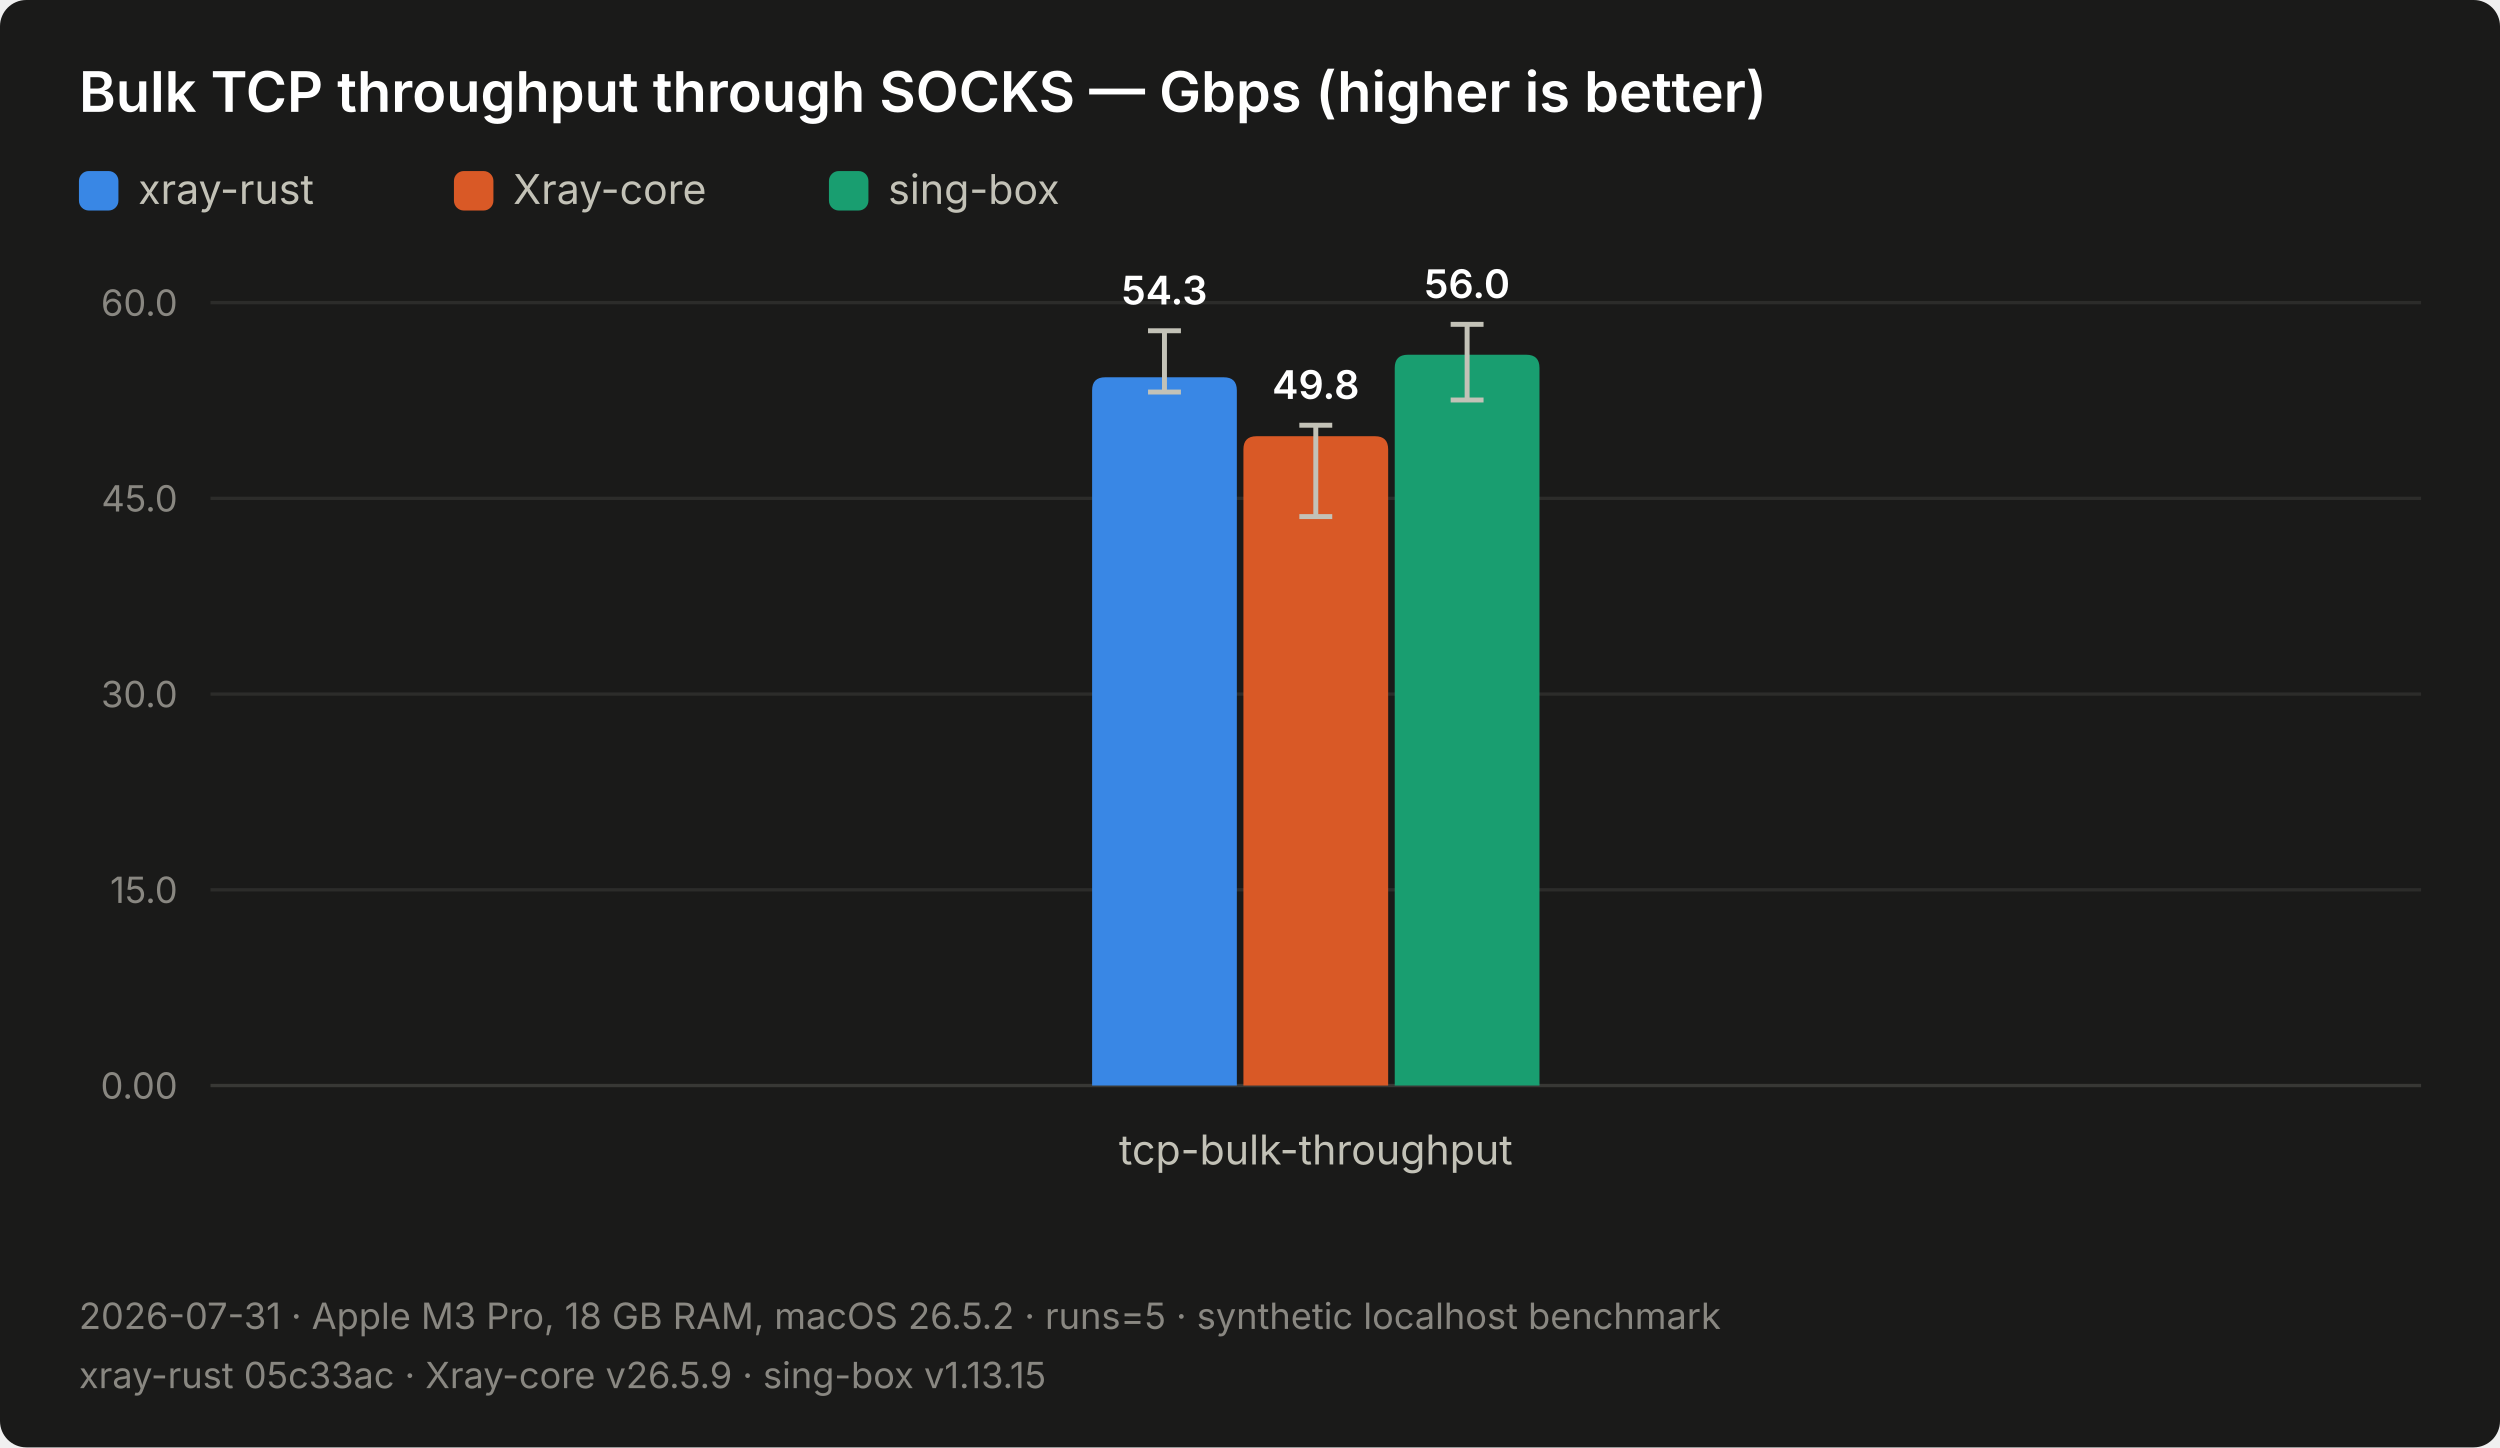
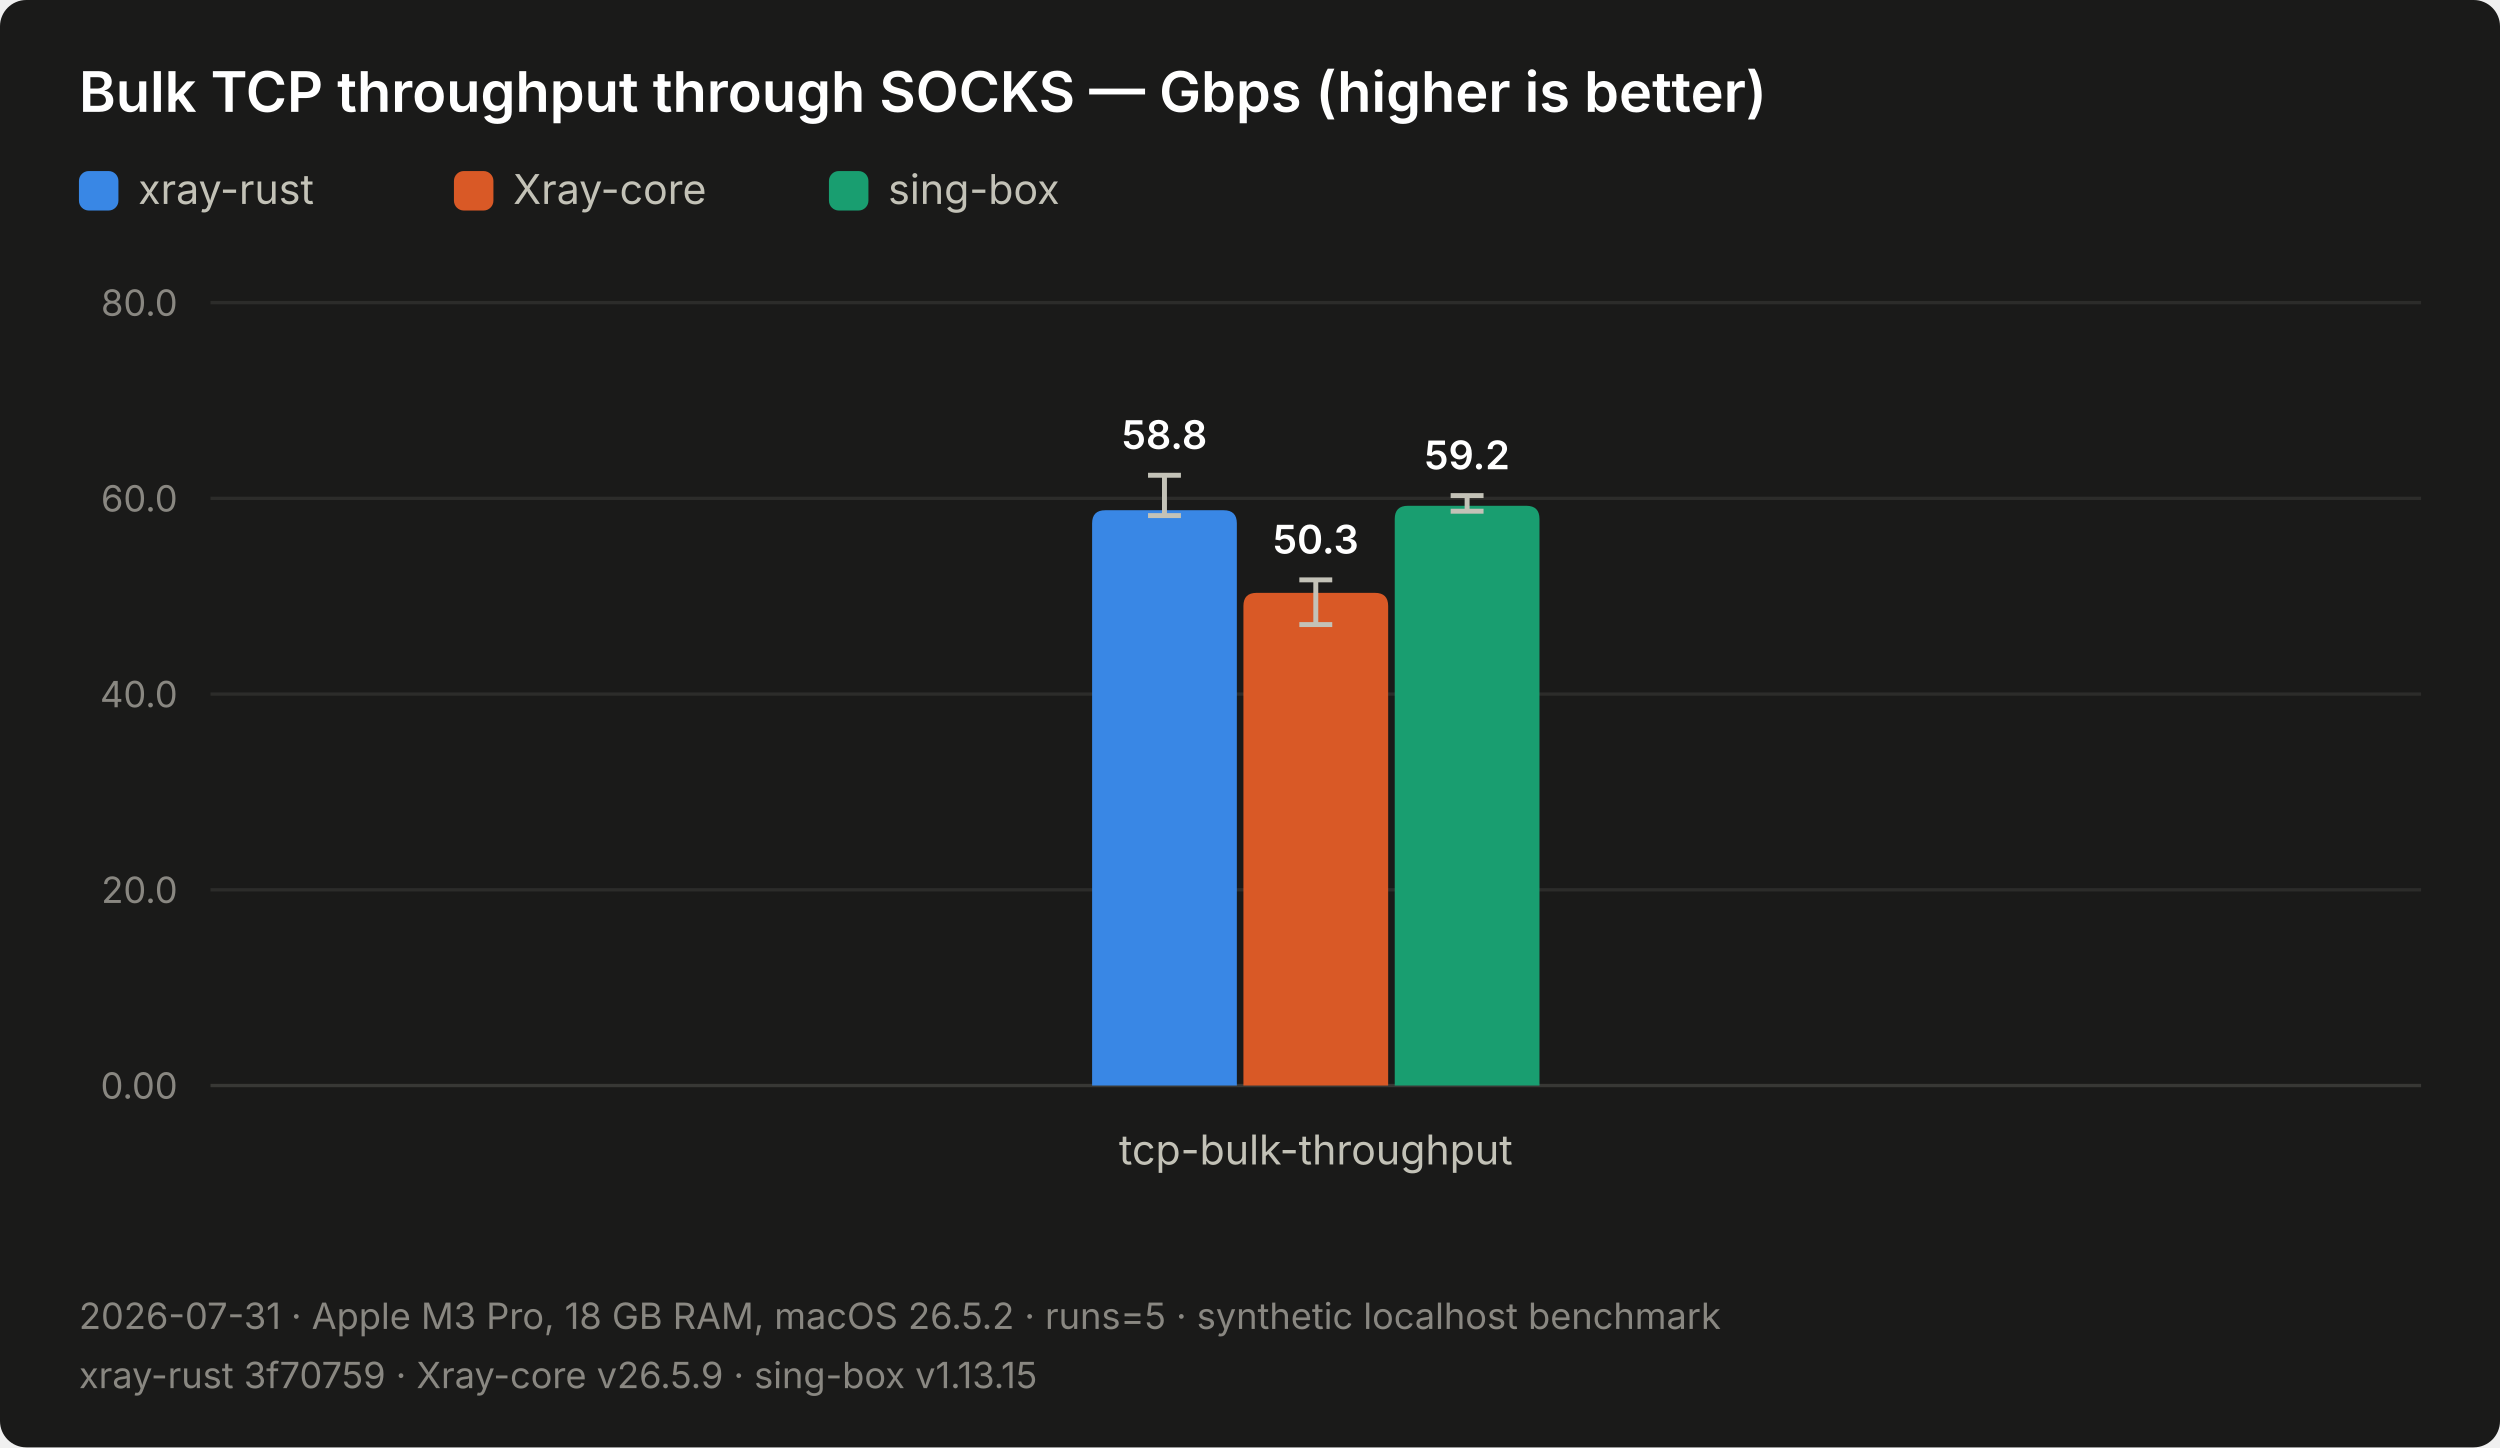
<svg xmlns="http://www.w3.org/2000/svg" width="760" height="440" viewBox="0 0 760 440" role="img" aria-label="Bulk TCP throughput through SOCKS — Gbps (higher is better)">
  <rect width="760" height="440" fill="#1a1a19" rx="8" />
  <text x="24" y="34" font-family="system-ui, -apple-system, 'Segoe UI', sans-serif" font-size="17" font-weight="600" fill="#ffffff">Bulk TCP throughput through SOCKS — Gbps (higher is better)</text>
  <rect x="24.00" y="52" width="12" height="12" rx="3" fill="#3987e5" />
  <text x="42.00" y="62" font-family="system-ui, -apple-system, 'Segoe UI', sans-serif" font-size="12.5" fill="#c3c2b7">xray-rust</text>
  <rect x="138.00" y="52" width="12" height="12" rx="3" fill="#d95926" />
  <text x="156.00" y="62" font-family="system-ui, -apple-system, 'Segoe UI', sans-serif" font-size="12.5" fill="#c3c2b7">Xray-core</text>
  <rect x="252.00" y="52" width="12" height="12" rx="3" fill="#199e70" />
  <text x="270.00" y="62" font-family="system-ui, -apple-system, 'Segoe UI', sans-serif" font-size="12.5" fill="#c3c2b7">sing-box</text>
  <text x="54" y="334.00" font-family="system-ui, -apple-system, 'Segoe UI', sans-serif" font-size="11" fill="#898781" text-anchor="end">0.00</text>
  <line x1="64" y1="270.50" x2="736" y2="270.50" stroke="#2c2c2a" stroke-width="1" />
-   <text x="54" y="274.50" font-family="system-ui, -apple-system, 'Segoe UI', sans-serif" font-size="11" fill="#898781" text-anchor="end">15.0</text>
+   <text x="54" y="274.50" font-family="system-ui, -apple-system, 'Segoe UI', sans-serif" font-size="11" fill="#898781" text-anchor="end">20.0</text>
  <line x1="64" y1="211.00" x2="736" y2="211.00" stroke="#2c2c2a" stroke-width="1" />
-   <text x="54" y="215.00" font-family="system-ui, -apple-system, 'Segoe UI', sans-serif" font-size="11" fill="#898781" text-anchor="end">30.0</text>
+   <text x="54" y="215.00" font-family="system-ui, -apple-system, 'Segoe UI', sans-serif" font-size="11" fill="#898781" text-anchor="end">40.0</text>
  <line x1="64" y1="151.50" x2="736" y2="151.50" stroke="#2c2c2a" stroke-width="1" />
-   <text x="54" y="155.50" font-family="system-ui, -apple-system, 'Segoe UI', sans-serif" font-size="11" fill="#898781" text-anchor="end">45.0</text>
+   <text x="54" y="155.50" font-family="system-ui, -apple-system, 'Segoe UI', sans-serif" font-size="11" fill="#898781" text-anchor="end">60.0</text>
  <line x1="64" y1="92.00" x2="736" y2="92.00" stroke="#2c2c2a" stroke-width="1" />
-   <text x="54" y="96.00" font-family="system-ui, -apple-system, 'Segoe UI', sans-serif" font-size="11" fill="#898781" text-anchor="end">60.0</text>
+   <text x="54" y="96.00" font-family="system-ui, -apple-system, 'Segoe UI', sans-serif" font-size="11" fill="#898781" text-anchor="end">80.0</text>
  <line x1="64" y1="330" x2="736" y2="330" stroke="#383835" stroke-width="1" />
-   <path d="M 332.00 330.00 L 332.00 118.69 Q 332.00 114.69 336.00 114.69 L 372.00 114.69 Q 376.00 114.69 376.00 118.69 L 376.00 330.00 Z" fill="#3987e5" />
-   <line x1="354.00" y1="119.18" x2="354.00" y2="100.55" stroke="#c3c2b7" stroke-width="1.5" />
-   <line x1="349.00" y1="119.18" x2="359.00" y2="119.18" stroke="#c3c2b7" stroke-width="1.5" />
-   <line x1="349.00" y1="100.55" x2="359.00" y2="100.55" stroke="#c3c2b7" stroke-width="1.5" />
-   <text x="354.00" y="92.55" font-family="system-ui, -apple-system, 'Segoe UI', sans-serif" font-size="12" font-weight="600" fill="#ffffff" text-anchor="middle">54.3</text>
-   <path d="M 378.00 330.00 L 378.00 136.61 Q 378.00 132.61 382.00 132.61 L 418.00 132.61 Q 422.00 132.61 422.00 136.61 L 422.00 330.00 Z" fill="#d95926" />
-   <line x1="400.00" y1="157.04" x2="400.00" y2="129.27" stroke="#c3c2b7" stroke-width="1.5" />
-   <line x1="395.00" y1="157.04" x2="405.00" y2="157.04" stroke="#c3c2b7" stroke-width="1.5" />
-   <line x1="395.00" y1="129.27" x2="405.00" y2="129.27" stroke="#c3c2b7" stroke-width="1.5" />
-   <text x="400.00" y="121.27" font-family="system-ui, -apple-system, 'Segoe UI', sans-serif" font-size="12" font-weight="600" fill="#ffffff" text-anchor="middle">49.8</text>
-   <path d="M 424.00 330.00 L 424.00 111.84 Q 424.00 107.84 428.00 107.84 L 464.00 107.84 Q 468.00 107.84 468.00 111.84 L 468.00 330.00 Z" fill="#199e70" />
-   <line x1="446.00" y1="121.60" x2="446.00" y2="98.60" stroke="#c3c2b7" stroke-width="1.5" />
-   <line x1="441.00" y1="121.60" x2="451.00" y2="121.60" stroke="#c3c2b7" stroke-width="1.5" />
-   <line x1="441.00" y1="98.60" x2="451.00" y2="98.60" stroke="#c3c2b7" stroke-width="1.5" />
-   <text x="446.00" y="90.60" font-family="system-ui, -apple-system, 'Segoe UI', sans-serif" font-size="12" font-weight="600" fill="#ffffff" text-anchor="middle">56.0</text>
+   <path d="M 332.00 330.00 L 332.00 159.11 Q 332.00 155.11 336.00 155.11 L 372.00 155.11 Q 376.00 155.11 376.00 159.11 L 376.00 330.00 Z" fill="#3987e5" />
+   <line x1="354.00" y1="156.74" x2="354.00" y2="144.48" stroke="#c3c2b7" stroke-width="1.5" />
+   <line x1="349.00" y1="156.74" x2="359.00" y2="156.74" stroke="#c3c2b7" stroke-width="1.5" />
+   <line x1="349.00" y1="144.48" x2="359.00" y2="144.48" stroke="#c3c2b7" stroke-width="1.5" />
+   <text x="354.00" y="136.48" font-family="system-ui, -apple-system, 'Segoe UI', sans-serif" font-size="12" font-weight="600" fill="#ffffff" text-anchor="middle">58.8</text>
+   <path d="M 378.00 330.00 L 378.00 184.23 Q 378.00 180.23 382.00 180.23 L 418.00 180.23 Q 422.00 180.23 422.00 184.23 L 422.00 330.00 Z" fill="#d95926" />
+   <line x1="400.00" y1="189.87" x2="400.00" y2="176.28" stroke="#c3c2b7" stroke-width="1.5" />
+   <line x1="395.00" y1="189.87" x2="405.00" y2="189.87" stroke="#c3c2b7" stroke-width="1.5" />
+   <line x1="395.00" y1="176.28" x2="405.00" y2="176.28" stroke="#c3c2b7" stroke-width="1.5" />
+   <text x="400.00" y="168.28" font-family="system-ui, -apple-system, 'Segoe UI', sans-serif" font-size="12" font-weight="600" fill="#ffffff" text-anchor="middle">50.3</text>
+   <path d="M 424.00 330.00 L 424.00 157.76 Q 424.00 153.76 428.00 153.76 L 464.00 153.76 Q 468.00 153.76 468.00 157.76 L 468.00 330.00 Z" fill="#199e70" />
+   <line x1="446.00" y1="155.41" x2="446.00" y2="150.66" stroke="#c3c2b7" stroke-width="1.5" />
+   <line x1="441.00" y1="155.41" x2="451.00" y2="155.41" stroke="#c3c2b7" stroke-width="1.5" />
+   <line x1="441.00" y1="150.66" x2="451.00" y2="150.66" stroke="#c3c2b7" stroke-width="1.5" />
+   <text x="446.00" y="142.66" font-family="system-ui, -apple-system, 'Segoe UI', sans-serif" font-size="12" font-weight="600" fill="#ffffff" text-anchor="middle">59.2</text>
  <text x="400.00" y="354" font-family="system-ui, -apple-system, 'Segoe UI', sans-serif" font-size="12.5" fill="#c3c2b7" text-anchor="middle">tcp-bulk-throughput</text>
  <text x="24" y="404" font-family="system-ui, -apple-system, 'Segoe UI', sans-serif" font-size="11" fill="#898781">2026-07-31 · Apple M3 Pro, 18 GB RAM, macOS 26.5.2 · runs=5 · synthetic localhost benchmark</text>
-   <text x="24" y="422" font-family="system-ui, -apple-system, 'Segoe UI', sans-serif" font-size="11" fill="#898781">xray-rust 05c33ac · Xray-core v26.5.9 · sing-box v1.13.15</text>
+   <text x="24" y="422" font-family="system-ui, -apple-system, 'Segoe UI', sans-serif" font-size="11" fill="#898781">xray-rust 3f70759 · Xray-core v26.5.9 · sing-box v1.13.15</text>
</svg>
